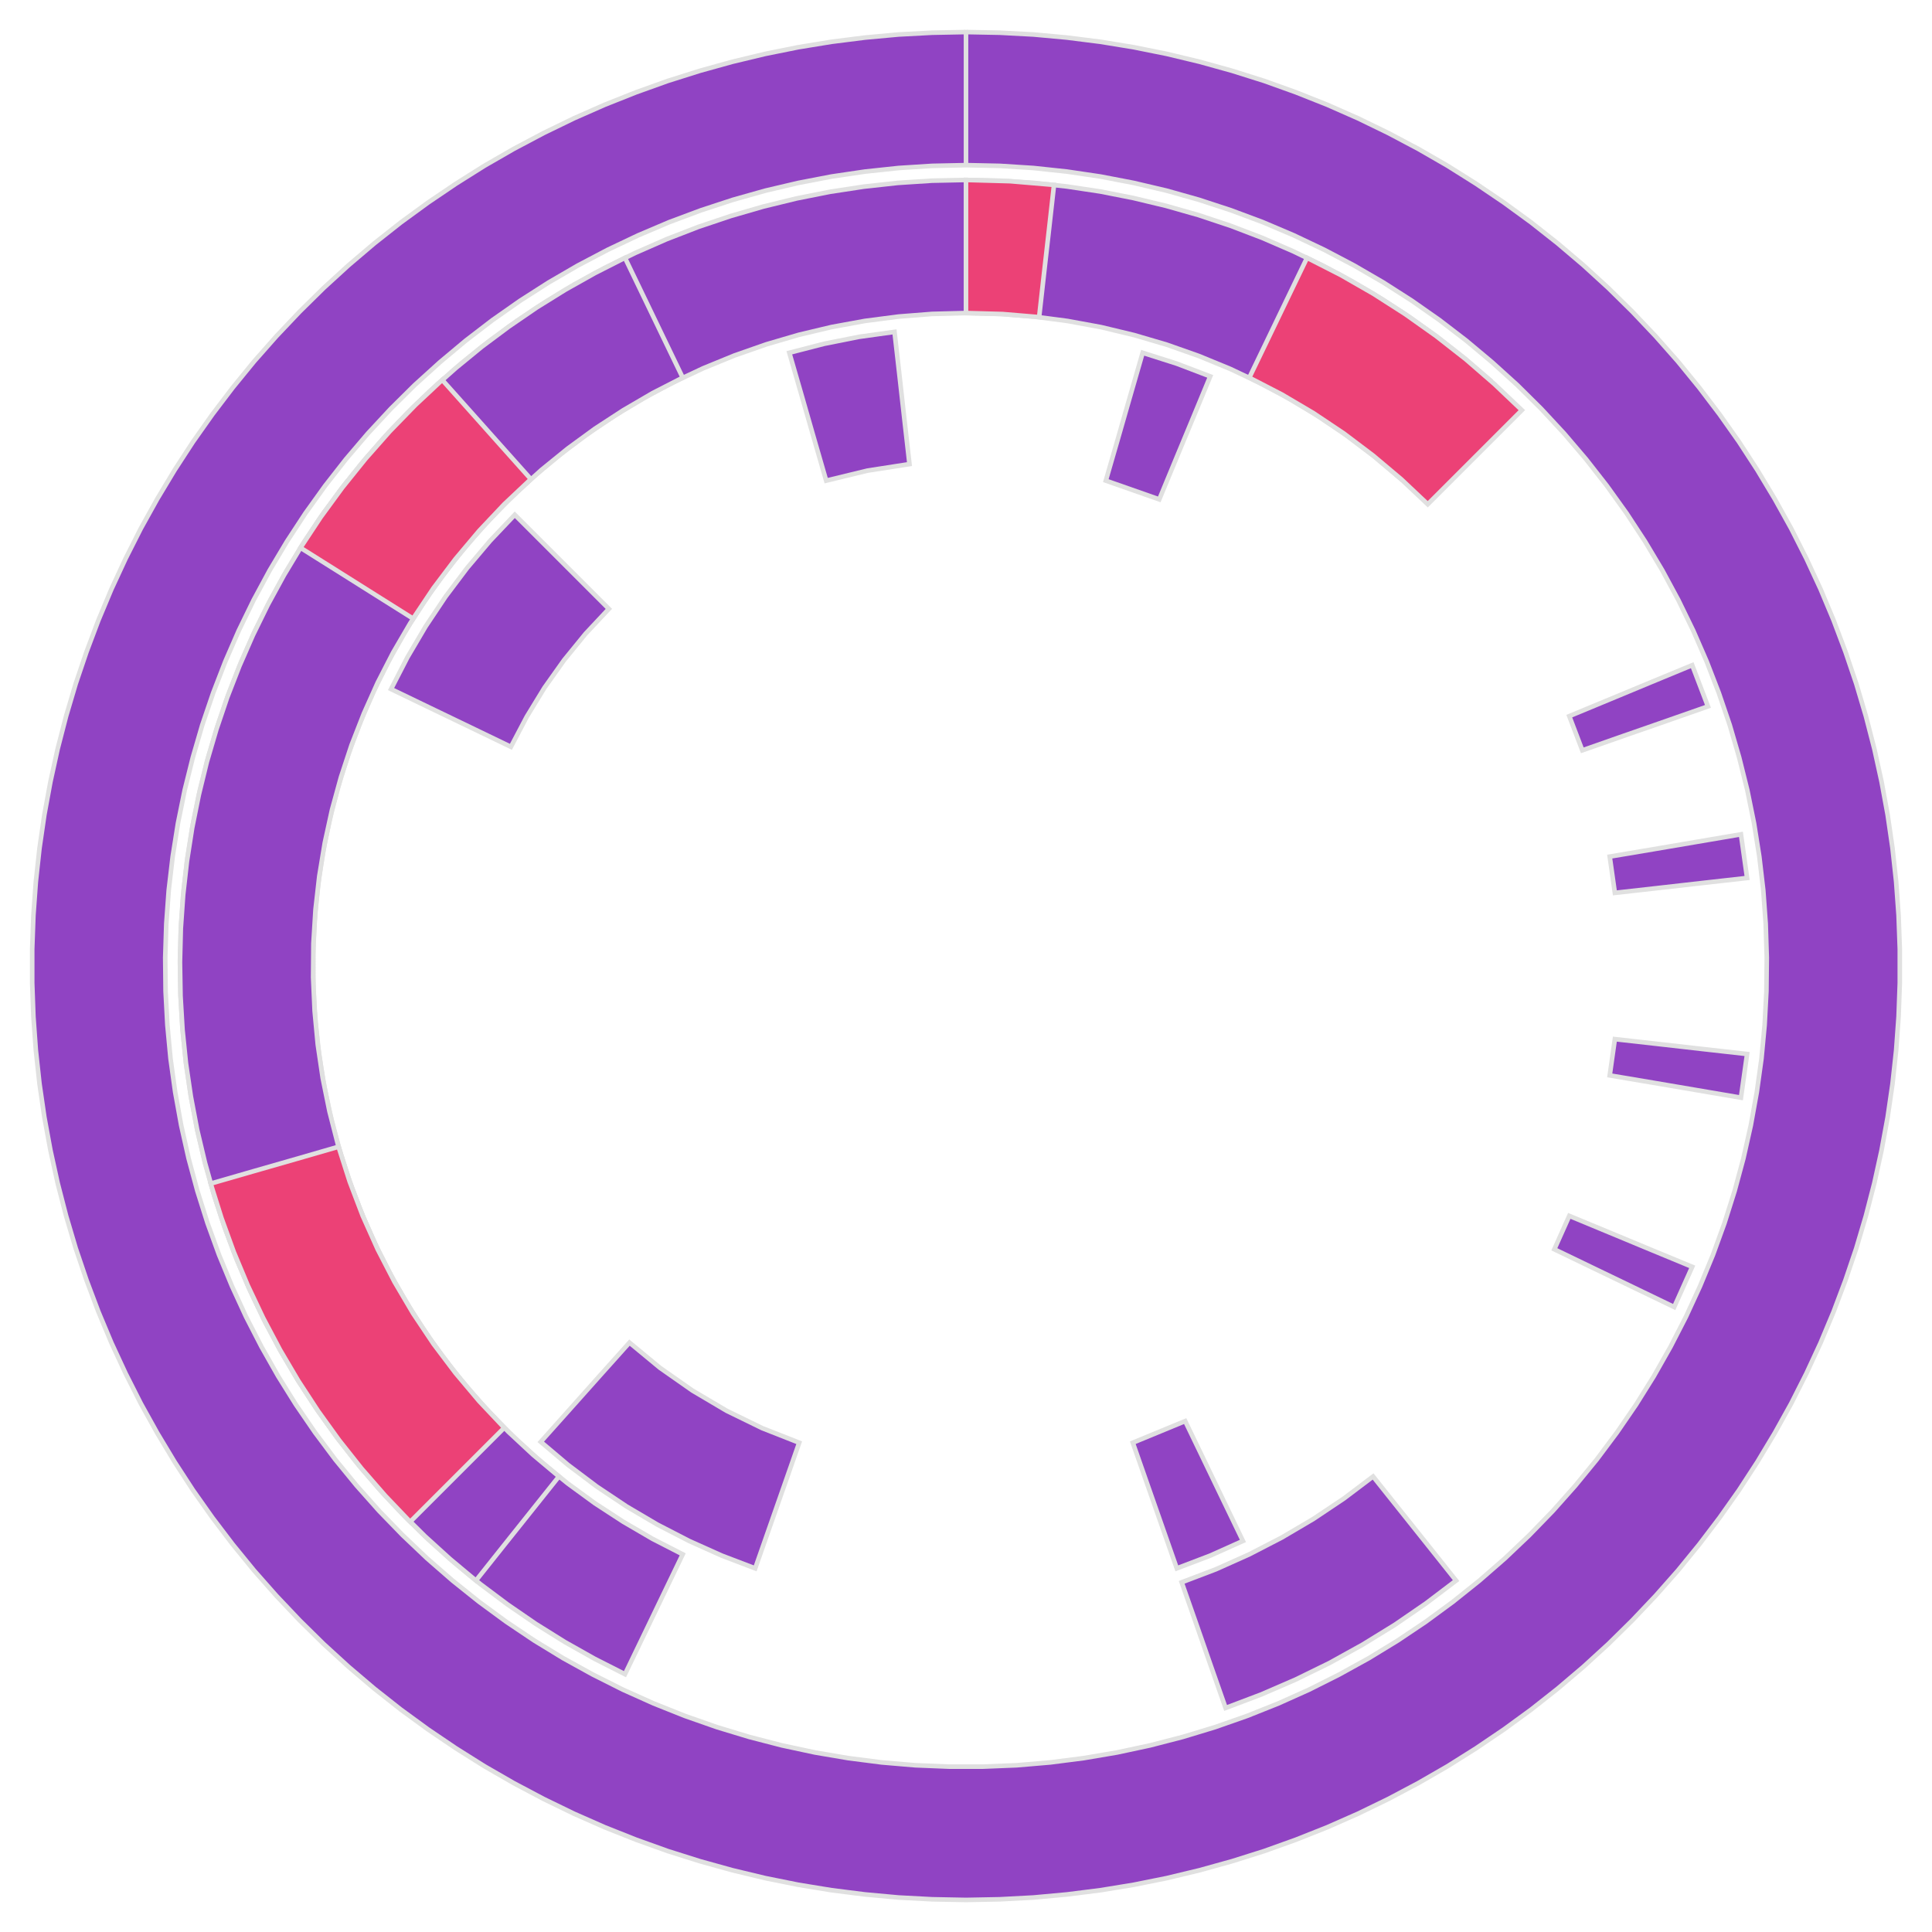
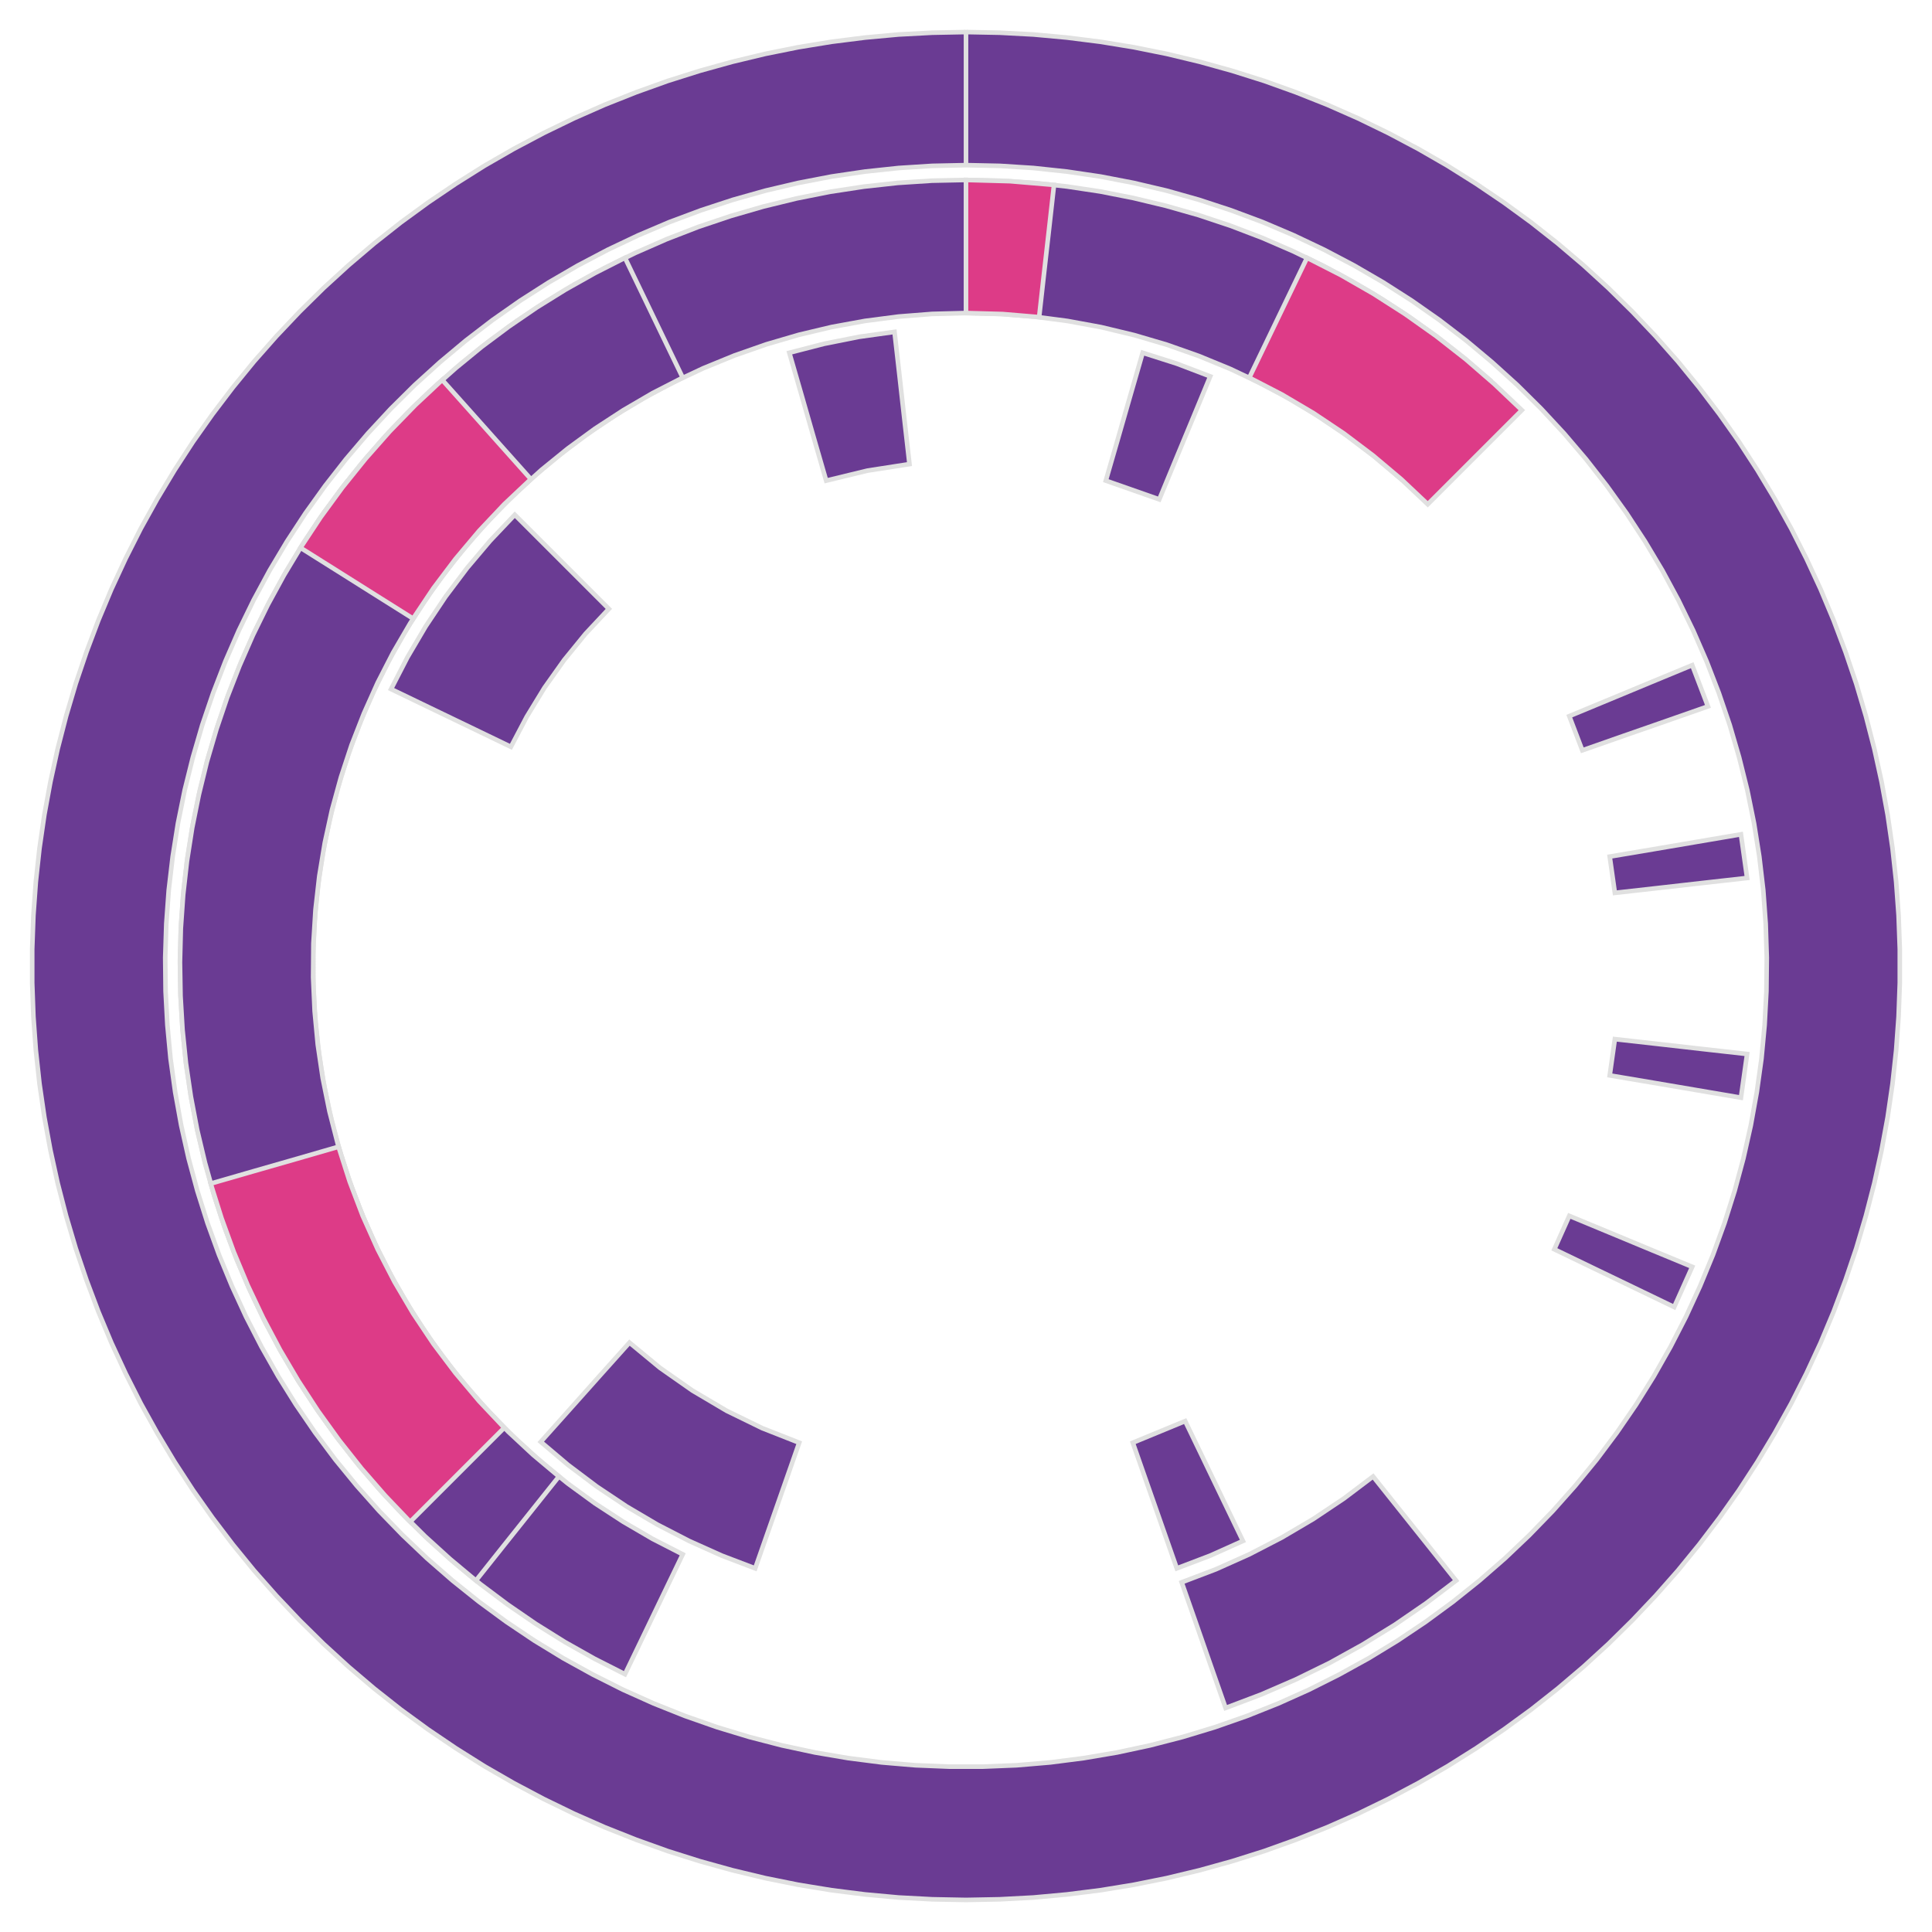
<svg xmlns="http://www.w3.org/2000/svg" class="svglite" width="270.00pt" height="270.00pt" viewBox="0 0 270.00 270.00">
  <defs>
    <style type="text/css">
    .svglite line, .svglite polyline, .svglite polygon, .svglite path, .svglite rect, .svglite circle {
      fill: none;
      stroke: #000000;
      stroke-linecap: round;
      stroke-linejoin: round;
      stroke-miterlimit: 10.00;
    }
    .svglite text {
      white-space: pre;
    }
  </style>
  </defs>
  <rect width="100%" height="100%" style="stroke: none; fill: none;" />
  <defs>
    <clipPath id="cpMC4wMHwyNzAuMDB8MC4wMHwyNzAuMDA=">
      <rect x="0.00" y="0.00" width="270.00" height="270.00" />
    </clipPath>
  </defs>
  <g clip-path="url(#cpMC4wMHwyNzAuMDB8MC4wMHwyNzAuMDA=)">
-     <polygon points="135.00,23.08 135.00,16.88 135.00,10.68 135.00,4.48 130.29,4.57 125.58,4.82 120.89,5.25 116.21,5.84 111.56,6.60 106.94,7.53 102.36,8.63 97.82,9.89 93.32,11.31 88.89,12.90 84.51,14.64 80.20,16.54 75.96,18.60 71.79,20.81 67.71,23.16 63.72,25.67 59.82,28.31 56.01,31.09 52.31,34.01 48.72,37.06 45.24,40.24 41.88,43.55 38.64,46.97 35.52,50.50 32.54,54.15 29.69,57.90 26.97,61.75 24.40,65.70 21.97,69.74 19.68,73.86 17.55,78.07 15.57,82.34 13.75,86.69 12.09,91.10 10.58,95.56 9.24,100.08 8.06,104.65 7.05,109.25 6.20,113.88 5.52,118.55 5.01,123.23 4.67,127.93 4.50,132.64 4.50,137.36 4.67,142.07 5.01,146.77 5.52,151.45 6.20,156.12 7.05,160.75 8.06,165.35 9.24,169.92 10.58,174.44 12.09,178.90 13.75,183.31 15.57,187.66 17.55,191.93 19.68,196.14 21.97,200.26 24.40,204.30 26.97,208.25 29.69,212.10 32.54,215.85 35.52,219.50 38.64,223.03 41.88,226.45 45.24,229.76 48.72,232.94 52.31,235.99 56.01,238.91 59.82,241.69 63.72,244.33 67.71,246.84 71.79,249.19 75.96,251.40 80.20,253.46 84.51,255.36 88.89,257.10 93.32,258.69 97.82,260.11 102.36,261.37 106.94,262.47 111.56,263.40 116.21,264.16 120.89,264.75 125.58,265.18 130.29,265.43 135.00,265.52 139.71,265.43 144.42,265.18 149.11,264.75 153.79,264.16 158.44,263.40 163.06,262.47 167.64,261.37 172.18,260.11 176.68,258.69 181.11,257.10 185.49,255.36 189.80,253.46 194.04,251.40 198.21,249.19 202.29,246.84 206.28,244.33 210.18,241.69 213.99,238.91 217.69,235.99 221.28,232.94 224.76,229.76 228.12,226.45 231.36,223.03 234.48,219.50 237.46,215.85 240.31,212.10 243.03,208.25 245.60,204.30 248.03,200.26 250.32,196.14 252.45,191.93 254.43,187.66 256.25,183.31 257.91,178.90 259.42,174.44 260.76,169.92 261.94,165.35 262.95,160.75 263.80,156.12 264.48,151.45 264.99,146.77 265.33,142.07 265.50,137.36 265.50,132.64 265.33,127.93 264.99,123.23 264.48,118.55 263.80,113.88 262.95,109.25 261.94,104.65 260.76,100.08 259.42,95.56 257.91,91.10 256.25,86.69 254.43,82.34 252.45,78.07 250.32,73.86 248.03,69.74 245.60,65.70 243.03,61.75 240.31,57.90 237.46,54.15 234.48,50.50 231.36,46.97 228.12,43.55 224.76,40.24 221.28,37.06 217.69,34.01 213.99,31.09 210.18,28.31 206.28,25.67 202.29,23.16 198.21,20.81 194.04,18.60 189.80,16.54 185.49,14.64 181.11,12.90 176.68,11.31 172.18,9.89 167.64,8.63 163.06,7.53 158.44,6.60 153.79,5.84 149.11,5.25 144.42,4.82 139.71,4.57 135.00,4.48 135.00,10.68 135.00,16.88 135.00,23.08 139.72,23.18 144.43,23.48 149.12,23.98 153.79,24.67 158.42,25.56 163.02,26.64 167.56,27.92 172.04,29.39 176.46,31.04 180.81,32.89 185.07,34.91 189.25,37.11 193.33,39.48 197.30,42.02 201.17,44.73 204.91,47.60 208.53,50.63 212.03,53.80 215.38,57.12 218.59,60.58 221.65,64.17 224.56,67.89 227.31,71.72 229.90,75.67 232.32,79.72 234.56,83.87 236.63,88.12 238.51,92.44 240.21,96.84 241.73,101.31 243.05,105.84 244.19,110.42 245.13,115.05 245.87,119.71 246.42,124.40 246.76,129.10 246.91,133.82 246.86,138.54 246.61,143.25 246.17,147.95 245.52,152.62 244.68,157.27 243.65,161.87 242.42,166.43 241.00,170.93 239.39,175.37 237.59,179.73 235.62,184.01 233.46,188.21 231.13,192.32 228.63,196.32 225.96,200.21 223.13,203.99 220.14,207.64 217.00,211.17 213.72,214.55 210.30,217.80 206.74,220.90 203.05,223.85 199.25,226.64 195.33,229.27 191.30,231.73 187.17,234.01 182.95,236.13 178.65,238.06 174.26,239.81 169.81,241.37 165.29,242.74 160.73,243.92 156.11,244.91 151.46,245.70 146.78,246.30 142.07,246.70 137.36,246.89 132.64,246.89 127.93,246.70 123.22,246.30 118.54,245.70 113.89,244.91 109.27,243.92 104.71,242.74 100.19,241.37 95.74,239.81 91.35,238.06 87.05,236.13 82.83,234.01 78.70,231.73 74.67,229.27 70.75,226.64 66.95,223.85 63.26,220.90 59.70,217.80 56.28,214.55 53.00,211.17 49.86,207.64 46.87,203.99 44.04,200.21 41.37,196.32 38.87,192.32 36.54,188.21 34.38,184.01 32.41,179.73 30.61,175.37 29.00,170.93 27.58,166.43 26.35,161.87 25.32,157.27 24.48,152.62 23.83,147.95 23.39,143.25 23.14,138.54 23.09,133.82 23.24,129.10 23.58,124.40 24.13,119.71 24.87,115.05 25.81,110.42 26.95,105.84 28.27,101.31 29.79,96.84 31.49,92.44 33.37,88.12 35.44,83.87 37.68,79.72 40.10,75.67 42.69,71.72 45.44,67.89 48.35,64.17 51.41,60.58 54.62,57.12 57.97,53.80 61.47,50.63 65.09,47.60 68.83,44.73 72.70,42.02 76.67,39.48 80.75,37.11 84.93,34.91 89.19,32.89 93.54,31.04 97.96,29.39 102.44,27.92 106.98,26.64 111.58,25.56 116.21,24.67 120.88,23.98 125.57,23.48 130.28,23.18 135.00,23.08 " style="stroke-width: 0.64; stroke: #E0E0E0; stroke-linecap: butt; stroke-linejoin: miter; fill: #9043C3;" />
-     <polygon points="195.81,66.96 199.94,62.34 204.07,57.71 208.20,53.09 204.62,50.03 200.91,47.12 197.08,44.37 193.14,41.79 189.09,39.39 184.94,37.15 180.69,35.10 176.37,33.23 171.97,31.55 167.50,30.06 162.96,28.77 158.38,27.67 153.76,26.76 149.10,26.06 144.41,25.55 139.71,25.25 135.00,25.15 135.00,31.35 135.00,37.55 135.00,43.75 139.75,43.87 144.49,44.24 149.20,44.86 153.88,45.72 158.50,46.83 163.06,48.17 167.54,49.75 171.94,51.56 176.23,53.59 180.41,55.85 184.47,58.32 188.40,61.00 192.18,63.88 195.81,66.96 " style="stroke-width: 0.64; stroke: #E0E0E0; stroke-linecap: butt; stroke-linejoin: miter; fill: #9043C3;" />
-     <polygon points="221.13,104.86 226.98,102.81 232.84,100.77 238.69,98.72 236.49,92.96 230.76,95.33 225.03,97.71 219.31,100.08 221.13,104.86 " style="stroke-width: 0.64; stroke: #E0E0E0; stroke-linecap: butt; stroke-linejoin: miter; fill: #9043C3;" />
-     <polygon points="225.68,124.78 231.84,124.09 238.00,123.39 244.16,122.70 243.30,116.60 237.19,117.64 231.08,118.68 224.96,119.71 225.68,124.78 " style="stroke-width: 0.64; stroke: #E0E0E0; stroke-linecap: butt; stroke-linejoin: miter; fill: #9043C3;" />
-     <polygon points="224.96,150.29 231.08,151.32 237.19,152.36 243.30,153.40 244.16,147.30 238.00,146.61 231.84,145.91 225.68,145.22 224.96,150.29 " style="stroke-width: 0.64; stroke: #E0E0E0; stroke-linecap: butt; stroke-linejoin: miter; fill: #9043C3;" />
-     <polygon points="217.22,174.59 222.80,177.28 228.39,179.97 233.97,182.66 236.49,177.04 230.76,174.67 225.03,172.29 219.31,169.92 217.22,174.59 " style="stroke-width: 0.64; stroke: #E0E0E0; stroke-linecap: butt; stroke-linejoin: miter; fill: #9043C3;" />
-     <polygon points="165.14,221.13 167.19,226.98 169.23,232.84 171.28,238.69 176.22,236.82 181.07,234.72 185.81,232.40 190.43,229.84 194.93,227.07 199.28,224.08 203.49,220.89 199.63,216.04 195.76,211.19 191.89,206.34 187.81,209.42 183.55,212.27 179.14,214.87 174.59,217.22 169.92,219.31 165.14,221.13 " style="stroke-width: 0.64; stroke: #E0E0E0; stroke-linecap: butt; stroke-linejoin: miter; fill: #9043C3;" />
-     <polygon points="135.00,43.75 135.00,37.55 135.00,31.35 135.00,25.15 130.23,25.25 125.47,25.56 120.73,26.08 116.01,26.80 111.33,27.73 106.70,28.86 102.11,30.19 97.59,31.71 93.15,33.43 88.77,35.35 84.49,37.45 80.30,39.73 76.22,42.20 72.24,44.84 68.39,47.65 64.66,50.62 61.06,53.76 57.60,57.04 54.29,60.48 51.13,64.05 48.13,67.76 45.29,71.59 42.63,75.55 40.13,79.62 37.82,83.79 35.68,88.05 33.74,92.41 31.99,96.85 30.43,101.36 29.06,105.93 27.90,110.56 26.94,115.23 26.18,119.94 25.63,124.68 25.29,129.44 25.15,134.20 25.22,138.98 25.50,143.74 25.98,148.48 26.67,153.20 27.56,157.89 28.65,162.53 29.95,167.13 31.44,171.66 33.13,176.12 35.01,180.50 37.08,184.80 39.34,189.01 41.77,193.11 44.39,197.10 47.17,200.98 50.11,204.73 53.22,208.35 56.48,211.83 59.89,215.17 63.45,218.35 67.13,221.38 70.95,224.24 74.88,226.94 78.93,229.47 83.08,231.81 87.34,233.97 90.03,228.39 92.72,222.80 95.41,217.22 91.20,215.06 87.12,212.68 83.16,210.10 79.35,207.32 75.68,204.34 72.17,201.17 68.83,197.83 65.66,194.32 62.68,190.65 59.90,186.84 57.32,182.88 54.94,178.80 52.78,174.59 50.85,170.28 49.13,165.88 47.65,161.39 46.40,156.84 45.39,152.22 44.62,147.56 44.09,142.87 43.80,138.15 43.76,133.42 43.97,128.70 44.41,124.00 45.10,119.33 46.04,114.69 47.21,110.12 48.61,105.61 50.25,101.17 52.11,96.83 54.20,92.59 56.50,88.47 59.02,84.47 61.73,80.60 64.65,76.88 67.75,73.32 71.03,69.92 74.49,66.70 78.11,63.66 81.87,60.81 85.79,58.16 89.83,55.71 93.99,53.48 98.27,51.47 102.64,49.68 107.10,48.12 111.64,46.79 116.23,45.70 120.88,44.85 125.57,44.24 130.28,43.87 135.00,43.75 " style="stroke-width: 0.64; stroke: #E0E0E0; stroke-linecap: butt; stroke-linejoin: miter; fill: #9043C3;" />
-     <polygon points="95.41,52.78 92.72,47.20 90.03,41.61 87.34,36.03 83.13,38.17 79.02,40.48 75.01,42.97 71.11,45.64 67.33,48.46 63.68,51.45 60.15,54.59 56.77,57.88 53.53,61.31 50.44,64.88 47.50,68.58 44.73,72.40 42.13,76.33 39.69,80.38 37.43,84.52 35.35,88.76 33.46,93.08 31.75,97.48 30.24,101.95 28.91,106.48 27.79,111.07 26.86,115.69 26.13,120.36 25.60,125.05 25.27,129.76 25.15,134.48 25.23,139.19 25.51,143.91 25.99,148.60 26.68,153.27 27.56,157.91 28.65,162.50 29.93,167.05 31.40,171.53 33.06,175.95 34.92,180.29 36.95,184.54 39.17,188.71 41.57,192.78 44.14,196.74 46.87,200.58 49.77,204.31 52.83,207.91 56.04,211.37 59.39,214.69 62.88,217.86 66.51,220.89 70.37,216.04 74.24,211.19 78.11,206.34 74.49,203.30 71.03,200.08 67.75,196.68 64.65,193.12 61.73,189.40 59.02,185.53 56.50,181.53 54.20,177.41 52.11,173.17 50.25,168.83 48.61,164.39 47.21,159.88 46.04,155.31 45.10,150.67 44.41,146.00 43.97,141.30 43.76,136.58 43.80,131.85 44.09,127.13 44.62,122.44 45.39,117.78 46.40,113.16 47.65,108.61 49.13,104.12 50.85,99.72 52.78,95.41 54.94,91.20 57.32,87.12 59.90,83.16 62.68,79.35 65.66,75.68 68.83,72.17 72.17,68.83 75.68,65.66 79.35,62.68 83.16,59.90 87.12,57.32 91.20,54.94 95.41,52.78 " style="stroke-width: 0.64; stroke: #E0E0E0; stroke-linecap: butt; stroke-linejoin: miter; fill: #9043C3;" />
-     <polygon points="162.01,69.79 164.38,64.06 166.76,58.33 169.13,52.60 164.46,50.82 159.69,49.30 157.97,55.26 156.26,61.22 154.54,67.17 162.01,69.79 " style="stroke-width: 0.64; stroke: #E0E0E0; stroke-linecap: butt; stroke-linejoin: miter; fill: #9043C3;" />
-     <polygon points="158.31,201.62 160.36,207.48 162.41,213.33 164.46,219.18 169.13,217.40 173.70,215.35 171.01,209.77 168.32,204.18 165.63,198.60 158.31,201.62 " style="stroke-width: 0.64; stroke: #E0E0E0; stroke-linecap: butt; stroke-linejoin: miter; fill: #9043C3;" />
-     <polygon points="87.97,187.63 83.83,192.25 79.70,196.88 75.57,201.50 79.39,204.73 83.39,207.74 87.55,210.52 91.86,213.06 96.30,215.35 100.87,217.40 105.54,219.18 107.59,213.33 109.64,207.48 111.69,201.62 106.53,199.59 101.55,197.16 96.78,194.34 92.24,191.16 87.97,187.63 " style="stroke-width: 0.64; stroke: #E0E0E0; stroke-linecap: butt; stroke-linejoin: miter; fill: #9043C3;" />
-     <polygon points="85.09,85.09 80.70,80.70 76.32,76.32 71.94,71.94 68.50,75.57 65.27,79.39 62.26,83.39 59.48,87.55 56.94,91.86 54.65,96.30 60.23,98.99 65.82,101.68 71.40,104.37 73.61,100.17 76.09,96.11 78.84,92.24 81.84,88.56 85.09,85.09 " style="stroke-width: 0.64; stroke: #E0E0E0; stroke-linecap: butt; stroke-linejoin: miter; fill: #9043C3;" />
-     <polygon points="127.10,64.86 126.40,58.70 125.71,52.54 125.01,46.38 120.06,47.07 115.15,48.05 110.31,49.30 112.03,55.26 113.74,61.22 115.46,67.17 121.23,65.77 127.10,64.86 " style="stroke-width: 0.64; stroke: #E0E0E0; stroke-linecap: butt; stroke-linejoin: miter; fill: #9043C3;" />
-     <polygon points="47.31,160.26 41.36,161.98 35.40,163.69 29.44,165.41 30.95,170.22 32.67,174.96 34.61,179.61 36.77,184.17 39.13,188.63 41.69,192.97 44.45,197.19 47.40,201.28 50.53,205.23 53.84,209.03 57.32,212.68 61.71,208.29 66.09,203.91 70.47,199.53 66.96,195.81 63.66,191.89 60.58,187.81 57.73,183.55 55.13,179.14 52.78,174.59 50.69,169.92 48.87,165.14 47.31,160.26 " style="stroke-width: 0.64; stroke: #E0E0E0; stroke-linecap: butt; stroke-linejoin: miter; fill: #EC4176;" />
-     <polygon points="74.19,66.96 70.06,62.34 65.93,57.71 61.80,53.09 58.05,56.60 54.47,60.28 51.07,64.13 47.85,68.13 44.82,72.27 41.99,76.55 47.24,79.85 52.48,83.15 57.73,86.45 60.58,82.19 63.66,78.11 66.96,74.19 70.47,70.47 74.19,66.96 " style="stroke-width: 0.64; stroke: #E0E0E0; stroke-linecap: butt; stroke-linejoin: miter; fill: #EC4176;" />
-     <polygon points="145.22,44.32 145.91,38.16 146.61,32.00 147.30,25.84 141.16,25.32 135.00,25.15 135.00,31.35 135.00,37.55 135.00,43.75 140.12,43.89 145.22,44.32 " style="stroke-width: 0.64; stroke: #E0E0E0; stroke-linecap: butt; stroke-linejoin: miter; fill: #EC4176;" />
-     <polygon points="199.53,70.47 203.91,66.09 208.29,61.71 212.68,57.32 208.85,53.68 204.86,50.22 200.70,46.96 196.40,43.91 191.95,41.06 187.37,38.43 182.66,36.03 179.97,41.61 177.28,47.20 174.59,52.78 179.14,55.13 183.55,57.73 187.81,60.58 191.89,63.66 195.81,66.96 199.53,70.47 " style="stroke-width: 0.64; stroke: #E0E0E0; stroke-linecap: butt; stroke-linejoin: miter; fill: #EC4176;" />
+     <polygon points="135.00,23.08 135.00,16.88 135.00,10.68 135.00,4.48 130.29,4.57 125.58,4.82 120.89,5.25 116.21,5.84 111.56,6.60 106.94,7.53 102.36,8.63 97.82,9.89 93.32,11.31 88.89,12.90 84.51,14.64 80.20,16.54 75.96,18.60 71.79,20.81 67.71,23.16 63.72,25.67 59.82,28.31 56.01,31.09 52.31,34.01 48.72,37.06 45.24,40.24 41.88,43.55 38.64,46.97 35.52,50.50 32.54,54.15 29.69,57.90 26.97,61.75 24.40,65.70 21.97,69.74 19.68,73.86 17.55,78.07 15.57,82.34 13.75,86.69 12.09,91.10 10.58,95.56 9.24,100.08 8.06,104.65 7.05,109.25 6.20,113.88 5.52,118.55 5.01,123.23 4.67,127.93 4.50,132.64 4.50,137.36 4.67,142.07 5.01,146.77 5.52,151.45 6.20,156.12 7.05,160.75 8.06,165.35 9.24,169.92 10.58,174.44 12.09,178.90 13.75,183.31 15.57,187.66 17.55,191.93 19.68,196.14 21.97,200.26 24.40,204.30 26.97,208.25 29.69,212.10 32.54,215.85 35.52,219.50 38.64,223.03 41.88,226.45 45.24,229.76 48.72,232.94 52.31,235.99 56.01,238.91 59.82,241.69 63.72,244.33 67.71,246.84 71.79,249.19 75.96,251.40 80.20,253.46 84.51,255.36 88.89,257.10 93.32,258.69 97.82,260.11 102.36,261.37 106.94,262.47 111.56,263.40 116.21,264.16 120.89,264.75 125.58,265.18 130.29,265.43 135.00,265.52 139.71,265.43 144.42,265.18 149.11,264.75 153.79,264.16 158.44,263.40 163.06,262.47 167.64,261.37 172.18,260.11 176.68,258.69 181.11,257.10 185.49,255.36 189.80,253.46 194.04,251.40 198.21,249.19 202.29,246.84 206.28,244.33 210.18,241.69 213.99,238.91 217.69,235.99 221.28,232.94 224.76,229.76 228.12,226.45 231.36,223.03 234.48,219.50 237.46,215.85 240.31,212.10 243.03,208.25 245.60,204.30 248.03,200.26 250.32,196.14 252.45,191.93 254.43,187.66 256.25,183.31 257.91,178.90 259.42,174.44 260.76,169.92 261.94,165.35 262.95,160.75 263.80,156.12 264.48,151.45 264.99,146.77 265.33,142.07 265.50,137.36 265.50,132.64 265.33,127.93 264.99,123.23 264.48,118.55 263.80,113.88 262.95,109.25 261.94,104.65 260.76,100.08 259.42,95.56 257.91,91.10 256.25,86.69 254.43,82.34 252.45,78.07 250.32,73.86 248.03,69.74 245.60,65.70 243.03,61.75 240.31,57.90 237.46,54.15 234.48,50.50 231.36,46.97 228.12,43.55 224.76,40.24 221.28,37.06 217.69,34.01 213.99,31.09 210.18,28.31 206.28,25.67 202.29,23.16 198.21,20.81 194.04,18.60 189.80,16.54 185.49,14.64 181.11,12.90 176.68,11.31 172.18,9.89 167.64,8.63 163.06,7.53 158.44,6.60 153.79,5.84 149.11,5.25 144.42,4.82 139.71,4.57 135.00,4.48 135.00,10.68 135.00,16.88 135.00,23.08 139.72,23.18 144.43,23.48 149.12,23.98 153.79,24.67 158.42,25.56 163.02,26.64 167.56,27.92 172.04,29.39 176.46,31.04 180.81,32.89 185.07,34.91 189.25,37.11 193.33,39.48 197.30,42.02 201.17,44.73 204.91,47.60 208.53,50.63 212.03,53.80 215.38,57.12 218.59,60.58 221.65,64.17 224.56,67.89 227.31,71.72 229.90,75.67 232.32,79.72 234.56,83.87 236.63,88.12 238.51,92.44 240.21,96.84 241.73,101.31 243.05,105.84 244.19,110.42 245.13,115.05 245.87,119.71 246.42,124.40 246.76,129.10 246.91,133.82 246.86,138.54 246.61,143.25 246.17,147.95 245.52,152.62 244.68,157.27 243.65,161.87 242.42,166.43 241.00,170.93 239.39,175.37 237.59,179.73 235.62,184.01 233.46,188.21 231.13,192.32 228.63,196.32 225.96,200.21 223.13,203.99 220.14,207.64 217.00,211.17 213.72,214.55 210.30,217.80 206.74,220.90 203.05,223.85 199.25,226.64 195.33,229.27 191.30,231.73 187.17,234.01 182.95,236.13 178.65,238.06 174.26,239.81 169.81,241.37 165.29,242.74 160.73,243.92 156.11,244.91 151.46,245.70 146.78,246.30 142.07,246.70 137.36,246.89 132.64,246.89 127.93,246.70 123.22,246.30 118.54,245.70 113.89,244.91 109.27,243.92 104.71,242.74 100.19,241.37 95.74,239.81 91.35,238.06 87.05,236.13 82.83,234.01 78.70,231.73 74.67,229.27 70.75,226.64 66.95,223.85 63.26,220.90 59.70,217.80 56.28,214.55 53.00,211.17 49.86,207.64 46.87,203.99 44.04,200.21 41.37,196.32 38.87,192.32 36.54,188.21 34.38,184.01 32.41,179.73 30.61,175.37 29.00,170.93 27.58,166.43 26.35,161.87 25.32,157.27 24.48,152.62 23.83,147.95 23.39,143.25 23.14,138.54 23.09,133.82 23.24,129.10 23.58,124.40 24.13,119.71 24.87,115.05 25.81,110.42 26.95,105.84 28.27,101.31 29.79,96.84 31.49,92.44 33.37,88.12 35.44,83.87 37.68,79.72 40.10,75.67 42.69,71.72 45.44,67.89 48.35,64.17 51.41,60.58 54.62,57.12 57.97,53.80 61.47,50.63 65.09,47.60 68.83,44.73 72.70,42.02 76.67,39.48 80.75,37.11 84.93,34.91 89.19,32.89 93.54,31.04 97.96,29.39 102.44,27.92 106.98,26.64 111.58,25.56 116.21,24.67 120.88,23.98 125.57,23.48 130.28,23.18 135.00,23.08 " style="stroke-width: 0.64; stroke: #E0E0E0; stroke-linecap: butt; stroke-linejoin: miter; fill: #6A3B93;" />
+     <polygon points="195.81,66.96 199.94,62.34 204.07,57.71 208.20,53.09 204.62,50.03 200.91,47.12 197.08,44.37 193.14,41.79 189.09,39.39 184.94,37.15 180.69,35.10 176.37,33.23 171.97,31.55 167.50,30.06 162.96,28.77 158.38,27.67 153.76,26.76 149.10,26.06 144.41,25.55 139.71,25.25 135.00,25.15 135.00,31.35 135.00,37.55 135.00,43.75 139.75,43.87 144.49,44.24 149.20,44.86 153.88,45.72 158.50,46.83 163.06,48.17 167.54,49.75 171.94,51.56 176.23,53.59 180.41,55.85 184.47,58.32 188.40,61.00 192.18,63.88 195.81,66.96 " style="stroke-width: 0.64; stroke: #E0E0E0; stroke-linecap: butt; stroke-linejoin: miter; fill: #6A3B93;" />
+     <polygon points="221.13,104.86 226.98,102.81 232.84,100.77 238.69,98.72 236.49,92.96 230.76,95.33 225.03,97.71 219.31,100.08 221.13,104.86 " style="stroke-width: 0.64; stroke: #E0E0E0; stroke-linecap: butt; stroke-linejoin: miter; fill: #6A3B93;" />
+     <polygon points="225.68,124.78 231.84,124.09 238.00,123.39 244.16,122.70 243.30,116.60 237.19,117.64 231.08,118.68 224.96,119.71 225.68,124.78 " style="stroke-width: 0.64; stroke: #E0E0E0; stroke-linecap: butt; stroke-linejoin: miter; fill: #6A3B93;" />
+     <polygon points="224.96,150.29 231.08,151.32 237.19,152.36 243.30,153.40 244.16,147.30 238.00,146.61 231.84,145.91 225.68,145.22 224.96,150.29 " style="stroke-width: 0.64; stroke: #E0E0E0; stroke-linecap: butt; stroke-linejoin: miter; fill: #6A3B93;" />
+     <polygon points="217.22,174.59 222.80,177.28 228.39,179.97 233.97,182.66 236.49,177.04 230.76,174.67 225.03,172.29 219.31,169.92 217.22,174.59 " style="stroke-width: 0.64; stroke: #E0E0E0; stroke-linecap: butt; stroke-linejoin: miter; fill: #6A3B93;" />
+     <polygon points="165.14,221.13 167.19,226.98 169.23,232.84 171.28,238.69 176.22,236.82 181.07,234.72 185.81,232.40 190.43,229.84 194.93,227.07 199.28,224.08 203.49,220.89 199.63,216.04 195.76,211.19 191.89,206.34 187.81,209.42 183.55,212.27 179.14,214.87 174.59,217.22 169.92,219.31 165.14,221.13 " style="stroke-width: 0.64; stroke: #E0E0E0; stroke-linecap: butt; stroke-linejoin: miter; fill: #6A3B93;" />
+     <polygon points="135.00,43.75 135.00,37.55 135.00,31.35 135.00,25.15 130.23,25.25 125.47,25.56 120.73,26.08 116.01,26.80 111.33,27.73 106.70,28.86 102.11,30.19 97.59,31.71 93.15,33.43 88.77,35.35 84.49,37.45 80.30,39.73 76.22,42.20 72.24,44.84 68.39,47.65 64.66,50.62 61.06,53.76 57.60,57.04 54.29,60.48 51.13,64.05 48.13,67.76 45.29,71.59 42.63,75.55 40.13,79.62 37.82,83.79 35.68,88.05 33.74,92.41 31.99,96.85 30.43,101.36 29.06,105.93 27.90,110.56 26.94,115.23 26.18,119.94 25.63,124.68 25.29,129.44 25.15,134.20 25.22,138.98 25.50,143.74 25.98,148.48 26.67,153.20 27.56,157.89 28.65,162.53 29.95,167.13 31.44,171.66 33.13,176.12 35.01,180.50 37.08,184.80 39.34,189.01 41.77,193.11 44.39,197.10 47.17,200.98 50.11,204.73 53.22,208.35 56.48,211.83 59.89,215.17 63.45,218.35 67.13,221.38 70.95,224.24 74.88,226.94 78.93,229.47 83.08,231.81 87.34,233.97 90.03,228.39 92.72,222.80 95.41,217.22 91.20,215.06 87.12,212.68 83.16,210.10 79.35,207.32 75.68,204.34 72.17,201.17 68.83,197.83 65.66,194.32 62.68,190.65 59.90,186.84 57.32,182.88 54.94,178.80 52.78,174.59 50.85,170.28 49.13,165.88 47.65,161.39 46.40,156.84 45.39,152.22 44.62,147.56 44.09,142.87 43.80,138.15 43.76,133.42 43.97,128.70 44.41,124.00 45.10,119.33 46.04,114.69 47.21,110.12 48.61,105.61 50.25,101.17 52.11,96.83 54.20,92.59 56.50,88.47 59.02,84.47 61.73,80.60 64.65,76.88 67.75,73.32 71.03,69.92 74.49,66.70 78.11,63.66 81.87,60.81 85.79,58.16 89.83,55.71 93.99,53.48 98.27,51.47 102.64,49.68 107.10,48.12 111.64,46.79 116.23,45.70 120.88,44.85 125.57,44.24 130.28,43.87 135.00,43.75 " style="stroke-width: 0.64; stroke: #E0E0E0; stroke-linecap: butt; stroke-linejoin: miter; fill: #6A3B93;" />
+     <polygon points="95.41,52.78 92.72,47.20 90.03,41.61 87.34,36.03 83.13,38.17 79.02,40.48 75.01,42.97 71.11,45.64 67.33,48.46 63.68,51.45 60.15,54.59 56.77,57.88 53.53,61.31 50.44,64.88 47.50,68.58 44.73,72.40 42.13,76.33 39.69,80.38 37.43,84.52 35.35,88.76 33.46,93.08 31.75,97.48 30.24,101.95 28.91,106.48 27.79,111.07 26.86,115.69 26.13,120.36 25.60,125.05 25.27,129.76 25.15,134.48 25.23,139.19 25.51,143.91 25.99,148.60 26.68,153.27 27.56,157.91 28.65,162.50 29.93,167.05 31.40,171.53 33.06,175.95 34.92,180.29 36.95,184.54 39.17,188.71 41.57,192.78 44.14,196.74 46.87,200.58 49.77,204.31 52.83,207.91 56.04,211.37 59.39,214.69 62.88,217.86 66.51,220.89 70.37,216.04 74.24,211.19 78.11,206.34 74.49,203.30 71.03,200.08 67.75,196.68 64.65,193.12 61.73,189.40 59.02,185.53 56.50,181.53 54.20,177.41 52.11,173.17 50.25,168.83 48.61,164.39 47.21,159.88 46.04,155.31 45.10,150.67 44.41,146.00 43.97,141.30 43.76,136.58 43.80,131.85 44.09,127.13 44.62,122.44 45.39,117.78 46.40,113.16 47.65,108.61 49.13,104.12 50.85,99.72 52.78,95.41 54.94,91.20 57.32,87.12 59.90,83.16 62.68,79.35 65.66,75.68 68.83,72.17 72.17,68.83 75.68,65.66 79.35,62.68 83.16,59.90 87.12,57.32 91.20,54.94 95.41,52.78 " style="stroke-width: 0.64; stroke: #E0E0E0; stroke-linecap: butt; stroke-linejoin: miter; fill: #6A3B93;" />
+     <polygon points="162.01,69.79 164.38,64.06 166.76,58.33 169.13,52.60 164.46,50.82 159.69,49.30 157.97,55.26 156.26,61.22 154.54,67.17 162.01,69.79 " style="stroke-width: 0.64; stroke: #E0E0E0; stroke-linecap: butt; stroke-linejoin: miter; fill: #6A3B93;" />
+     <polygon points="158.31,201.62 160.36,207.48 162.41,213.33 164.46,219.18 169.13,217.40 173.70,215.35 171.01,209.77 168.32,204.18 165.63,198.60 158.31,201.62 " style="stroke-width: 0.64; stroke: #E0E0E0; stroke-linecap: butt; stroke-linejoin: miter; fill: #6A3B93;" />
+     <polygon points="87.97,187.63 83.83,192.25 79.70,196.88 75.57,201.50 79.39,204.73 83.39,207.74 87.55,210.52 91.86,213.06 96.30,215.35 100.87,217.40 105.54,219.18 107.59,213.33 109.64,207.48 111.69,201.62 106.53,199.59 101.55,197.16 96.78,194.34 92.24,191.16 87.97,187.63 " style="stroke-width: 0.64; stroke: #E0E0E0; stroke-linecap: butt; stroke-linejoin: miter; fill: #6A3B93;" />
+     <polygon points="85.09,85.09 80.70,80.70 76.32,76.32 71.94,71.94 68.50,75.57 65.27,79.39 62.26,83.39 59.48,87.55 56.94,91.86 54.65,96.30 60.23,98.99 65.82,101.68 71.40,104.37 73.61,100.17 76.09,96.11 78.84,92.24 81.84,88.56 85.09,85.09 " style="stroke-width: 0.64; stroke: #E0E0E0; stroke-linecap: butt; stroke-linejoin: miter; fill: #6A3B93;" />
+     <polygon points="127.10,64.86 126.40,58.70 125.71,52.54 125.01,46.38 120.06,47.07 115.15,48.05 110.31,49.30 112.03,55.26 113.74,61.22 115.46,67.17 121.23,65.77 127.10,64.86 " style="stroke-width: 0.64; stroke: #E0E0E0; stroke-linecap: butt; stroke-linejoin: miter; fill: #6A3B93;" />
+     <polygon points="47.31,160.26 41.36,161.98 35.40,163.69 29.44,165.41 30.95,170.22 32.67,174.96 34.61,179.61 36.77,184.17 39.13,188.63 41.69,192.97 44.45,197.19 47.40,201.28 50.53,205.23 53.84,209.03 57.32,212.68 61.71,208.29 66.09,203.91 70.47,199.53 66.96,195.81 63.66,191.89 60.58,187.81 57.73,183.55 55.13,179.14 52.78,174.59 50.69,169.92 48.87,165.14 47.31,160.26 " style="stroke-width: 0.64; stroke: #E0E0E0; stroke-linecap: butt; stroke-linejoin: miter; fill: #DD3B87;" />
+     <polygon points="74.19,66.96 70.06,62.34 65.93,57.71 61.80,53.09 58.05,56.60 54.47,60.28 51.07,64.13 47.85,68.13 44.82,72.27 41.99,76.55 47.24,79.85 52.48,83.15 57.73,86.45 60.58,82.19 63.66,78.11 66.96,74.19 70.47,70.47 74.19,66.96 " style="stroke-width: 0.64; stroke: #E0E0E0; stroke-linecap: butt; stroke-linejoin: miter; fill: #DD3B87;" />
+     <polygon points="145.22,44.32 145.91,38.16 146.61,32.00 147.30,25.84 141.16,25.32 135.00,25.15 135.00,31.35 135.00,37.55 135.00,43.75 140.12,43.89 145.22,44.32 " style="stroke-width: 0.64; stroke: #E0E0E0; stroke-linecap: butt; stroke-linejoin: miter; fill: #DD3B87;" />
+     <polygon points="199.53,70.47 203.91,66.09 208.29,61.71 212.68,57.32 208.85,53.68 204.86,50.22 200.70,46.96 196.40,43.91 191.95,41.06 187.37,38.43 182.66,36.03 179.97,41.61 177.28,47.20 174.59,52.78 179.14,55.13 183.55,57.73 187.81,60.58 191.89,63.66 195.81,66.96 199.53,70.47 " style="stroke-width: 0.64; stroke: #E0E0E0; stroke-linecap: butt; stroke-linejoin: miter; fill: #DD3B87;" />
  </g>
</svg>
